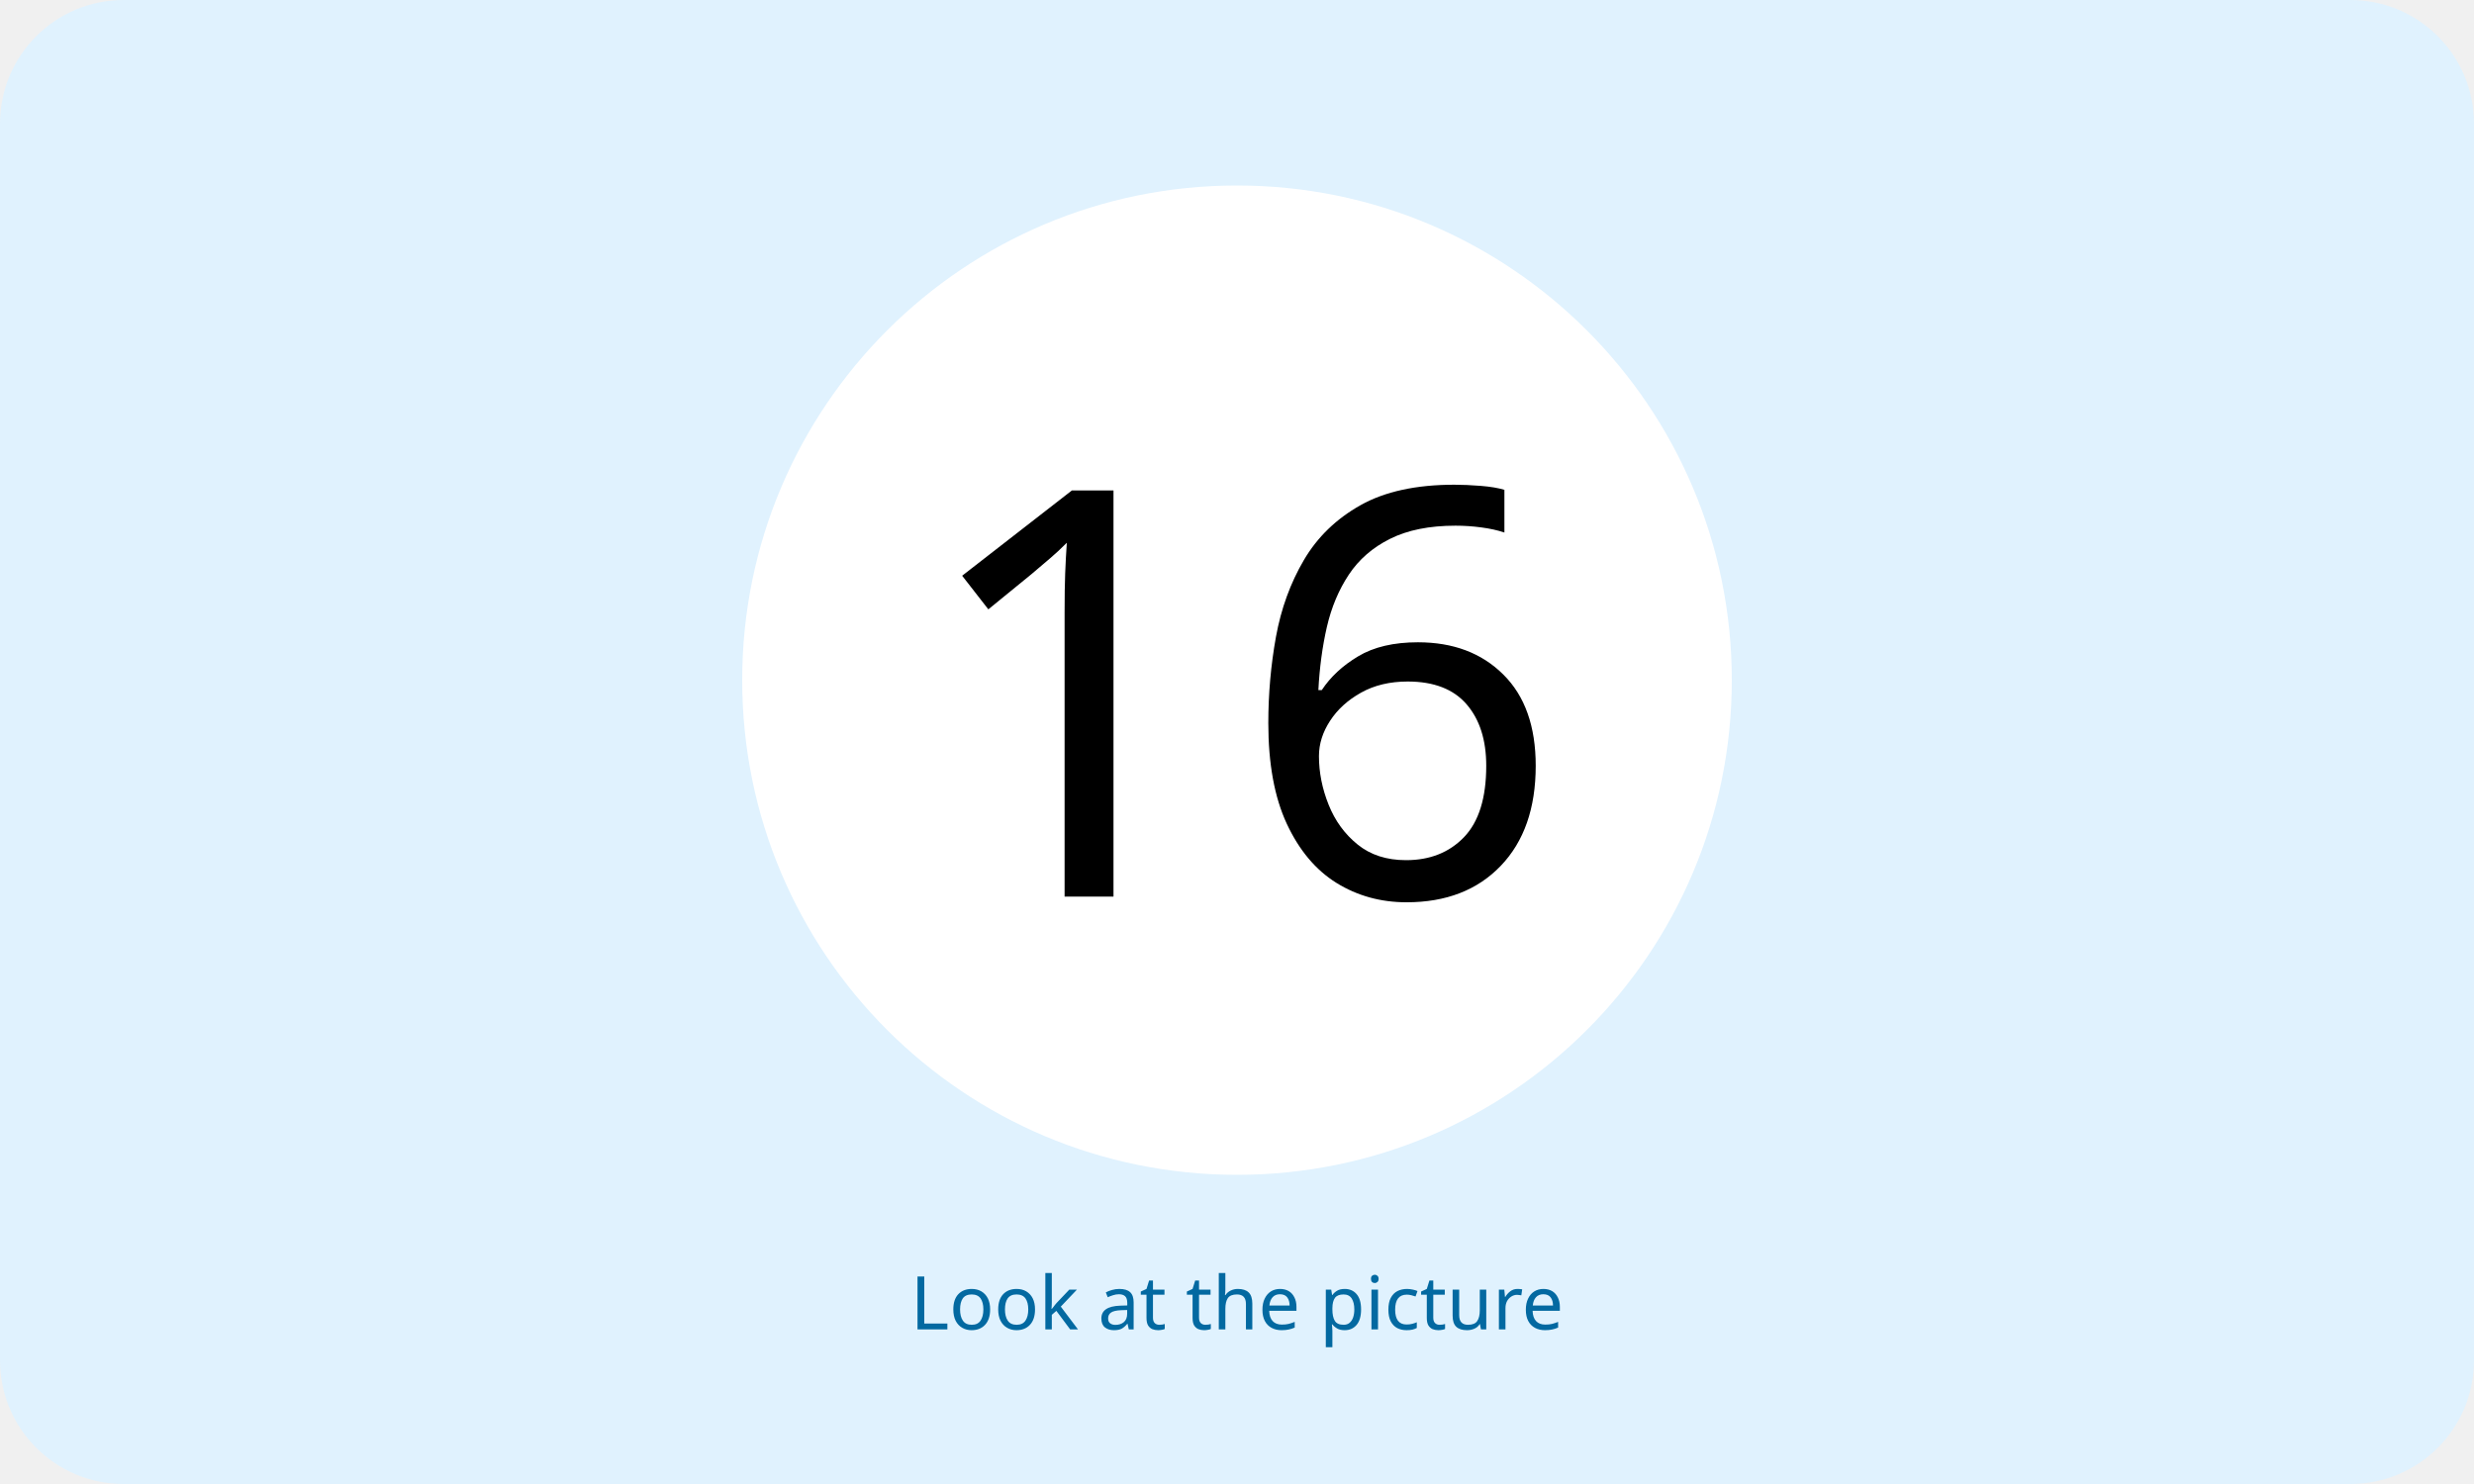
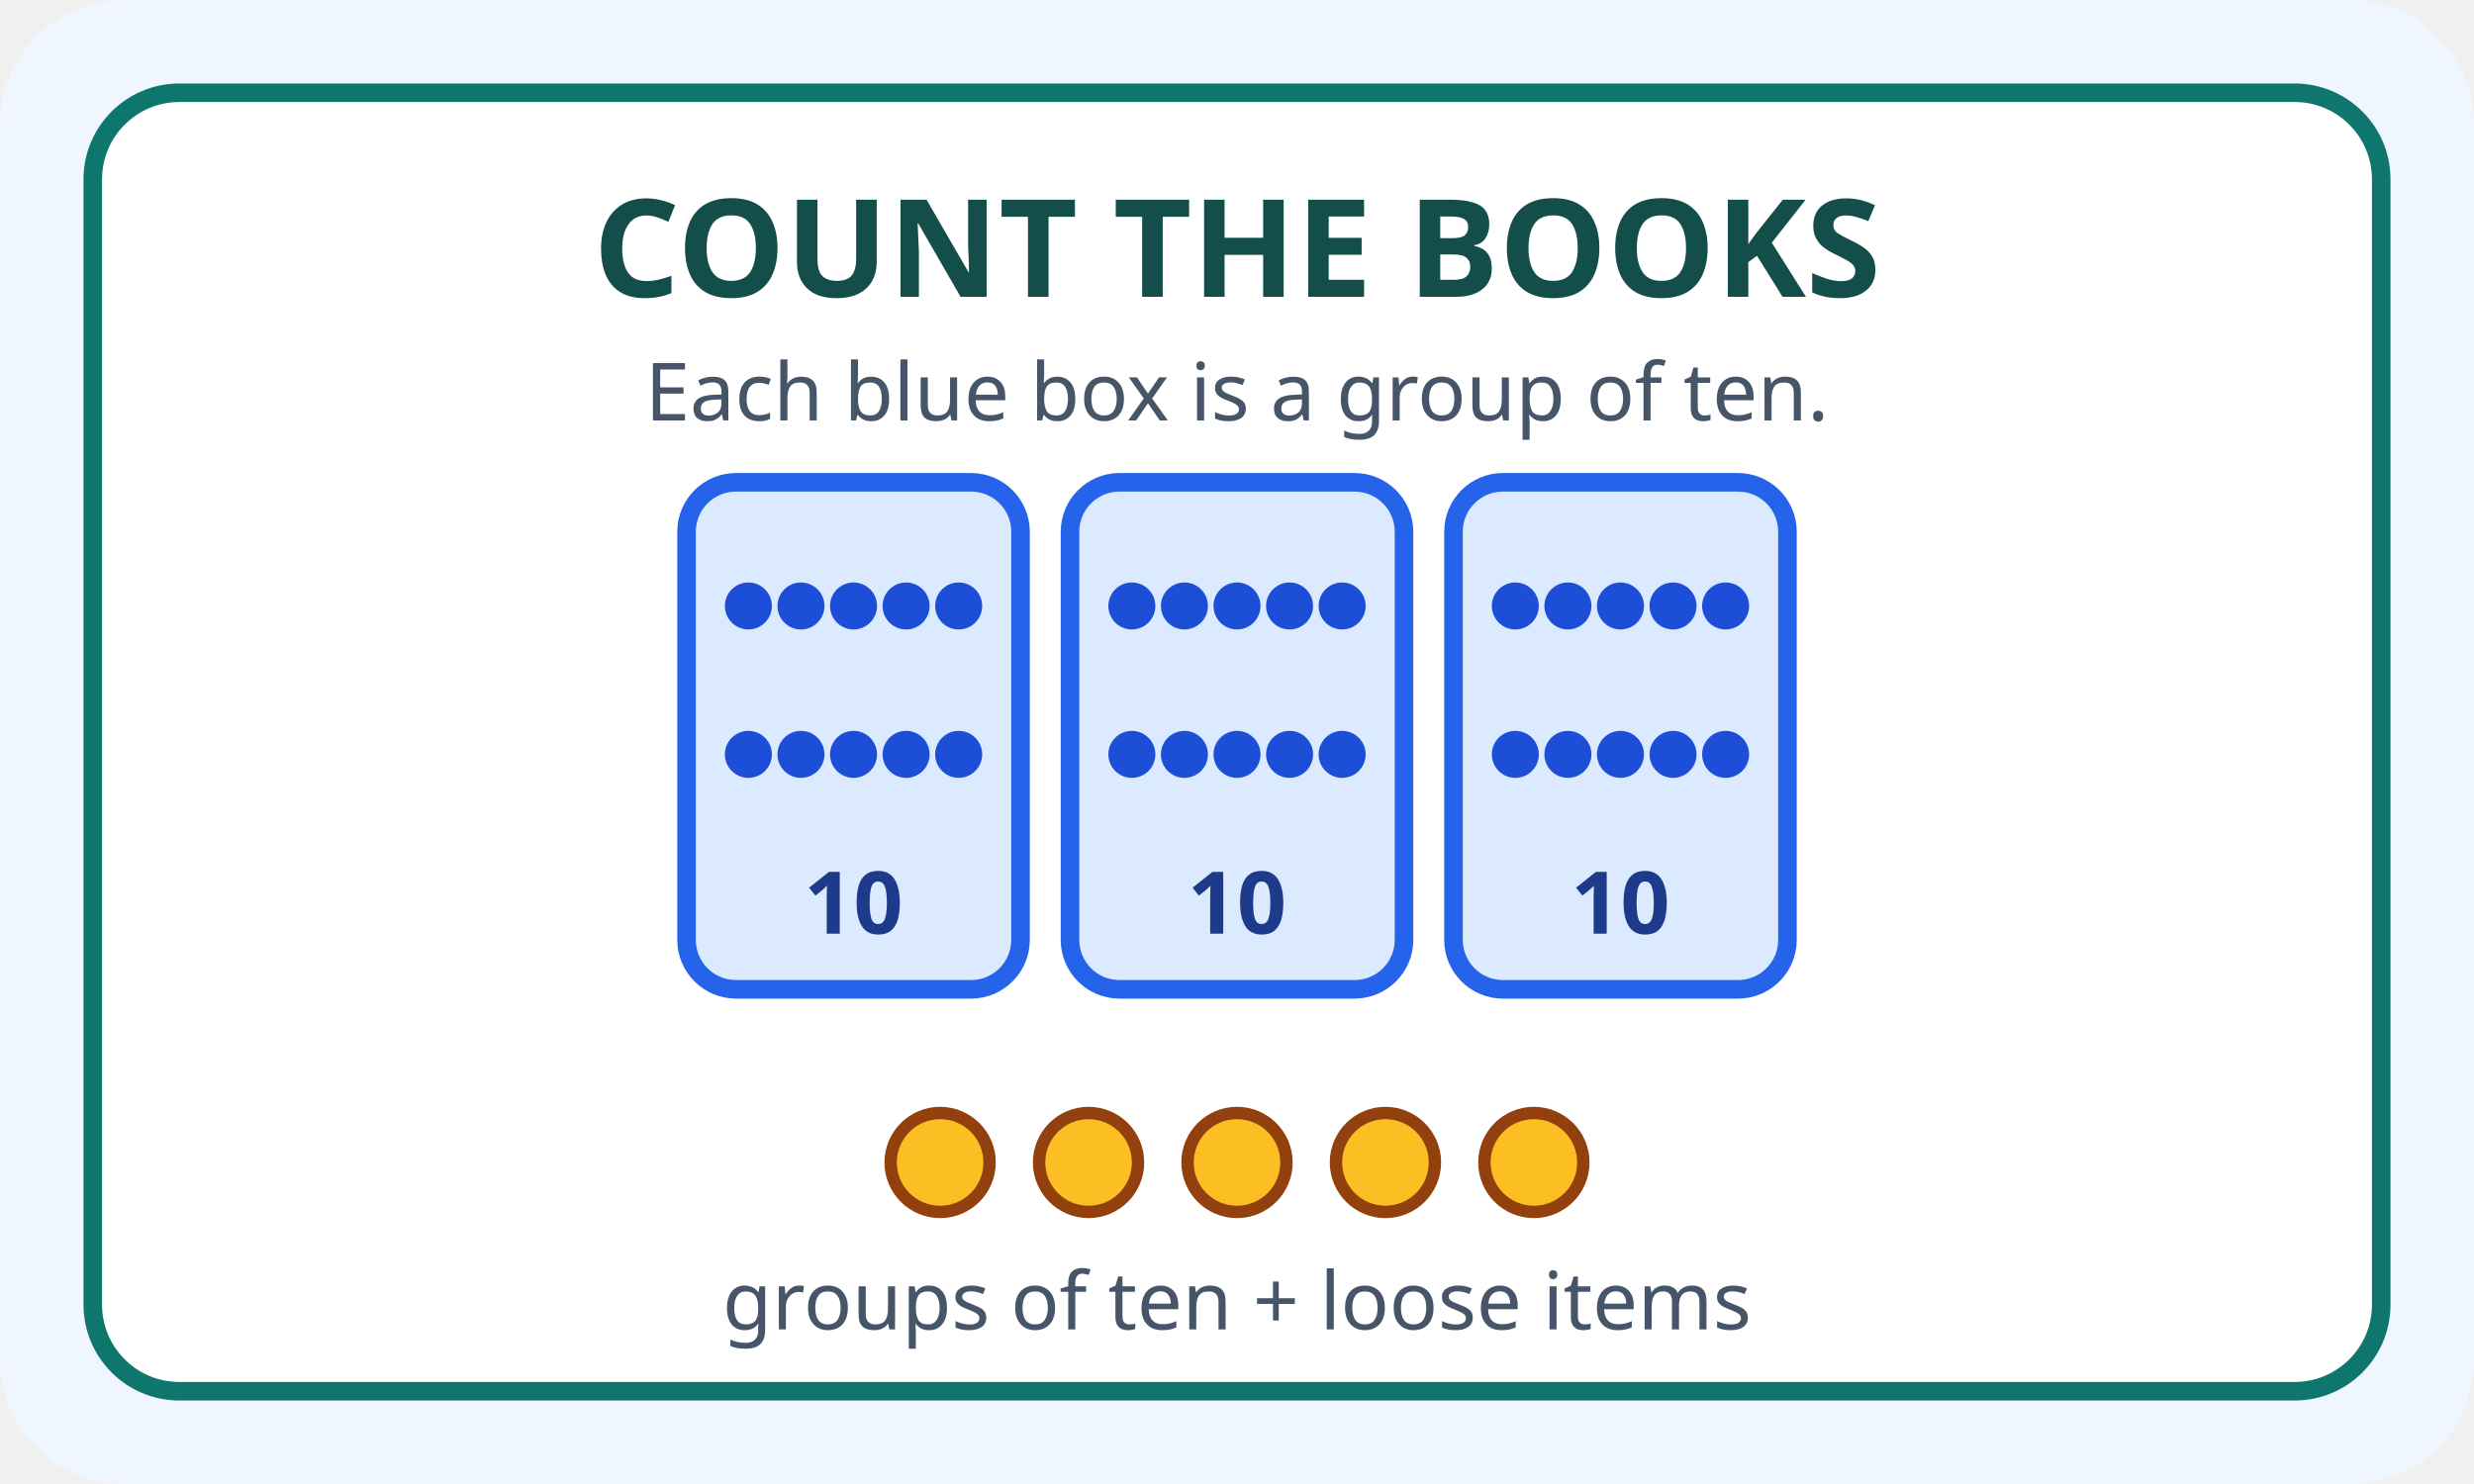
- <svg xmlns="http://www.w3.org/2000/svg" viewBox="0 0 400 240">
-   <rect width="400" height="240" rx="20" fill="#e0f2fe" />
-   <circle cx="200" cy="110" r="80" fill="white" />
-   <text x="200" y="145" font-size="92" text-anchor="middle" font-family="sans-serif">16</text>
-   <text x="200" y="215" text-anchor="middle" font-family="sans-serif" fill="#0369a1">Look at the picture</text>
+ <svg xmlns="http://www.w3.org/2000/svg" viewBox="0 0 400 240" role="img" aria-labelledby="title desc">
+   <rect width="400" height="240" rx="20" fill="#eff6ff" />
+   <rect x="15" y="15" width="370" height="210" rx="14" fill="#fff" stroke="#0f766e" stroke-width="3" />
+   <text x="200" y="48" text-anchor="middle" font-family="sans-serif" font-size="22" font-weight="bold" fill="#134e4a">COUNT THE BOOKS</text>
+   <text x="200" y="68" text-anchor="middle" font-family="sans-serif" font-size="13" fill="#475569">Each blue box is a group of ten.</text>
+   <rect x="111" y="78" width="54" height="82" rx="8" fill="#dbeafe" stroke="#2563eb" stroke-width="3" />
+   <circle cx="121" cy="98" r="3.8" fill="#1d4ed8" />
+   <circle cx="129.5" cy="98" r="3.8" fill="#1d4ed8" />
+   <circle cx="138" cy="98" r="3.8" fill="#1d4ed8" />
+   <circle cx="146.5" cy="98" r="3.8" fill="#1d4ed8" />
+   <circle cx="155" cy="98" r="3.8" fill="#1d4ed8" />
+   <circle cx="121" cy="122" r="3.8" fill="#1d4ed8" />
+   <circle cx="129.5" cy="122" r="3.8" fill="#1d4ed8" />
+   <circle cx="138" cy="122" r="3.8" fill="#1d4ed8" />
+   <circle cx="146.5" cy="122" r="3.8" fill="#1d4ed8" />
+   <circle cx="155" cy="122" r="3.8" fill="#1d4ed8" />
+   <text x="138" y="151" text-anchor="middle" font-family="sans-serif" font-size="14" font-weight="bold" fill="#1e3a8a">10</text>
+   <rect x="173" y="78" width="54" height="82" rx="8" fill="#dbeafe" stroke="#2563eb" stroke-width="3" />
+   <circle cx="183" cy="98" r="3.8" fill="#1d4ed8" />
+   <circle cx="191.5" cy="98" r="3.8" fill="#1d4ed8" />
+   <circle cx="200" cy="98" r="3.8" fill="#1d4ed8" />
+   <circle cx="208.5" cy="98" r="3.8" fill="#1d4ed8" />
+   <circle cx="217" cy="98" r="3.8" fill="#1d4ed8" />
+   <circle cx="183" cy="122" r="3.8" fill="#1d4ed8" />
+   <circle cx="191.5" cy="122" r="3.8" fill="#1d4ed8" />
+   <circle cx="200" cy="122" r="3.8" fill="#1d4ed8" />
+   <circle cx="208.5" cy="122" r="3.8" fill="#1d4ed8" />
+   <circle cx="217" cy="122" r="3.8" fill="#1d4ed8" />
+   <text x="200" y="151" text-anchor="middle" font-family="sans-serif" font-size="14" font-weight="bold" fill="#1e3a8a">10</text>
+   <rect x="235" y="78" width="54" height="82" rx="8" fill="#dbeafe" stroke="#2563eb" stroke-width="3" />
+   <circle cx="245" cy="98" r="3.8" fill="#1d4ed8" />
+   <circle cx="253.5" cy="98" r="3.8" fill="#1d4ed8" />
+   <circle cx="262" cy="98" r="3.8" fill="#1d4ed8" />
+   <circle cx="270.5" cy="98" r="3.8" fill="#1d4ed8" />
+   <circle cx="279" cy="98" r="3.8" fill="#1d4ed8" />
+   <circle cx="245" cy="122" r="3.8" fill="#1d4ed8" />
+   <circle cx="253.5" cy="122" r="3.8" fill="#1d4ed8" />
+   <circle cx="262" cy="122" r="3.8" fill="#1d4ed8" />
+   <circle cx="270.5" cy="122" r="3.8" fill="#1d4ed8" />
+   <circle cx="279" cy="122" r="3.8" fill="#1d4ed8" />
+   <text x="262" y="151" text-anchor="middle" font-family="sans-serif" font-size="14" font-weight="bold" fill="#1e3a8a">10</text>
+   <circle cx="152" cy="188" r="8" fill="#fbbf24" stroke="#92400e" stroke-width="2" />
+   <circle cx="176" cy="188" r="8" fill="#fbbf24" stroke="#92400e" stroke-width="2" />
+   <circle cx="200" cy="188" r="8" fill="#fbbf24" stroke="#92400e" stroke-width="2" />
+   <circle cx="224" cy="188" r="8" fill="#fbbf24" stroke="#92400e" stroke-width="2" />
+   <circle cx="248" cy="188" r="8" fill="#fbbf24" stroke="#92400e" stroke-width="2" />
+   <text x="200" y="215" text-anchor="middle" font-family="sans-serif" font-size="13" fill="#475569">groups of ten + loose items</text>
</svg>
